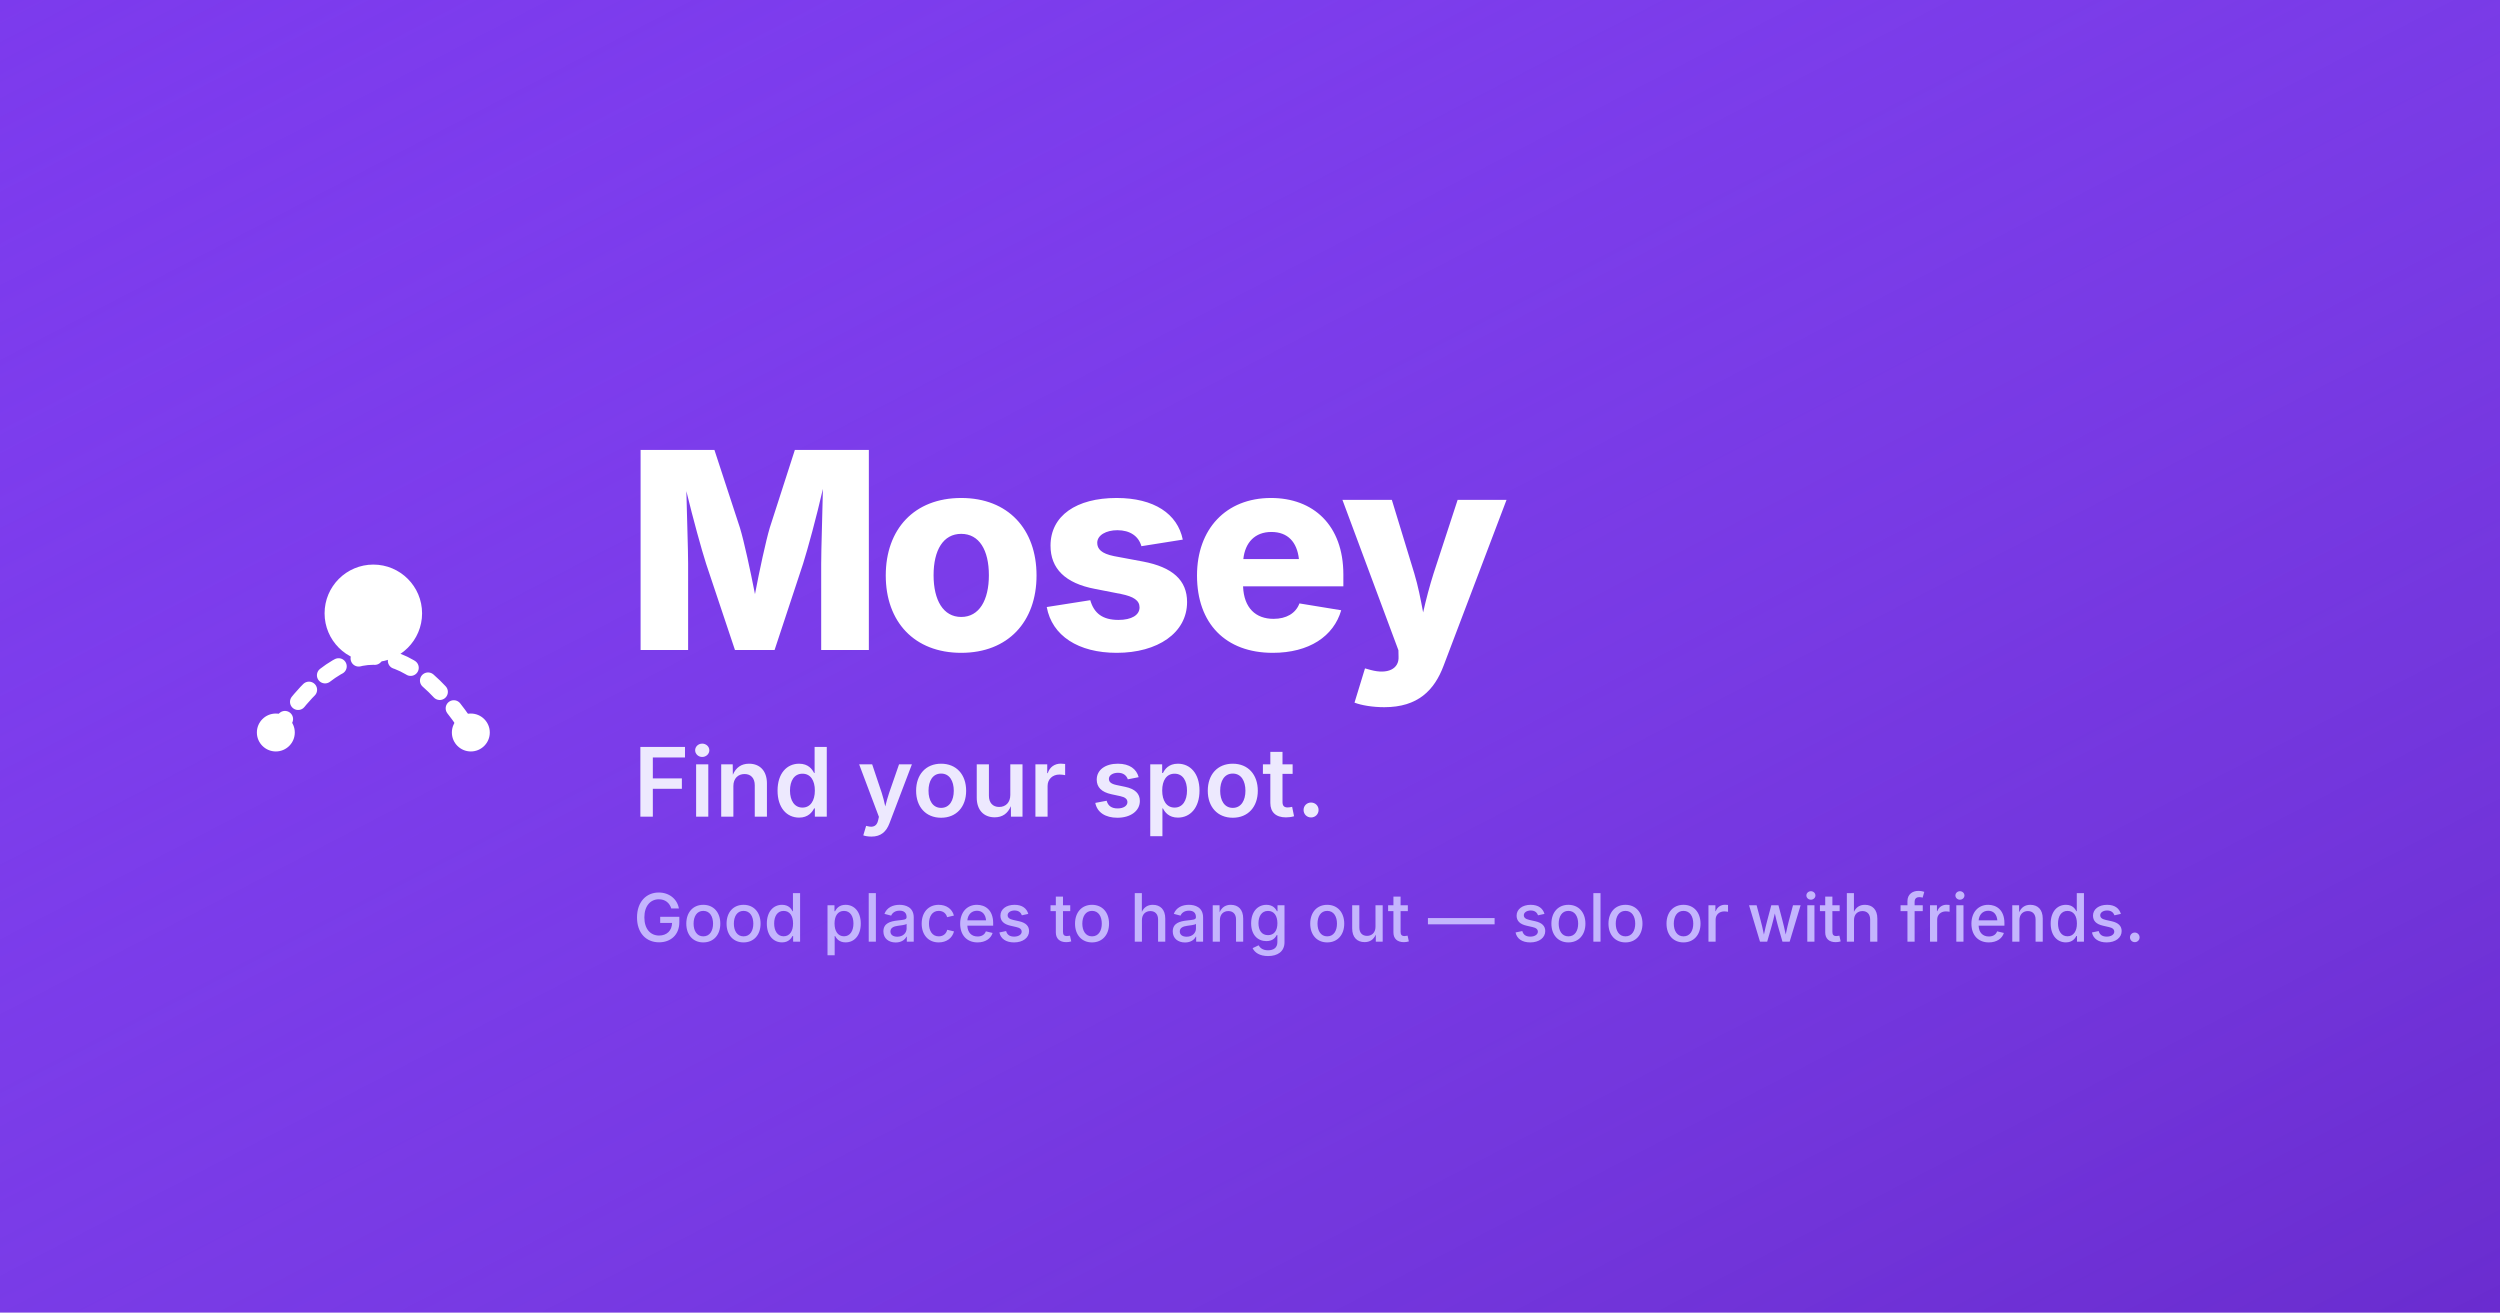
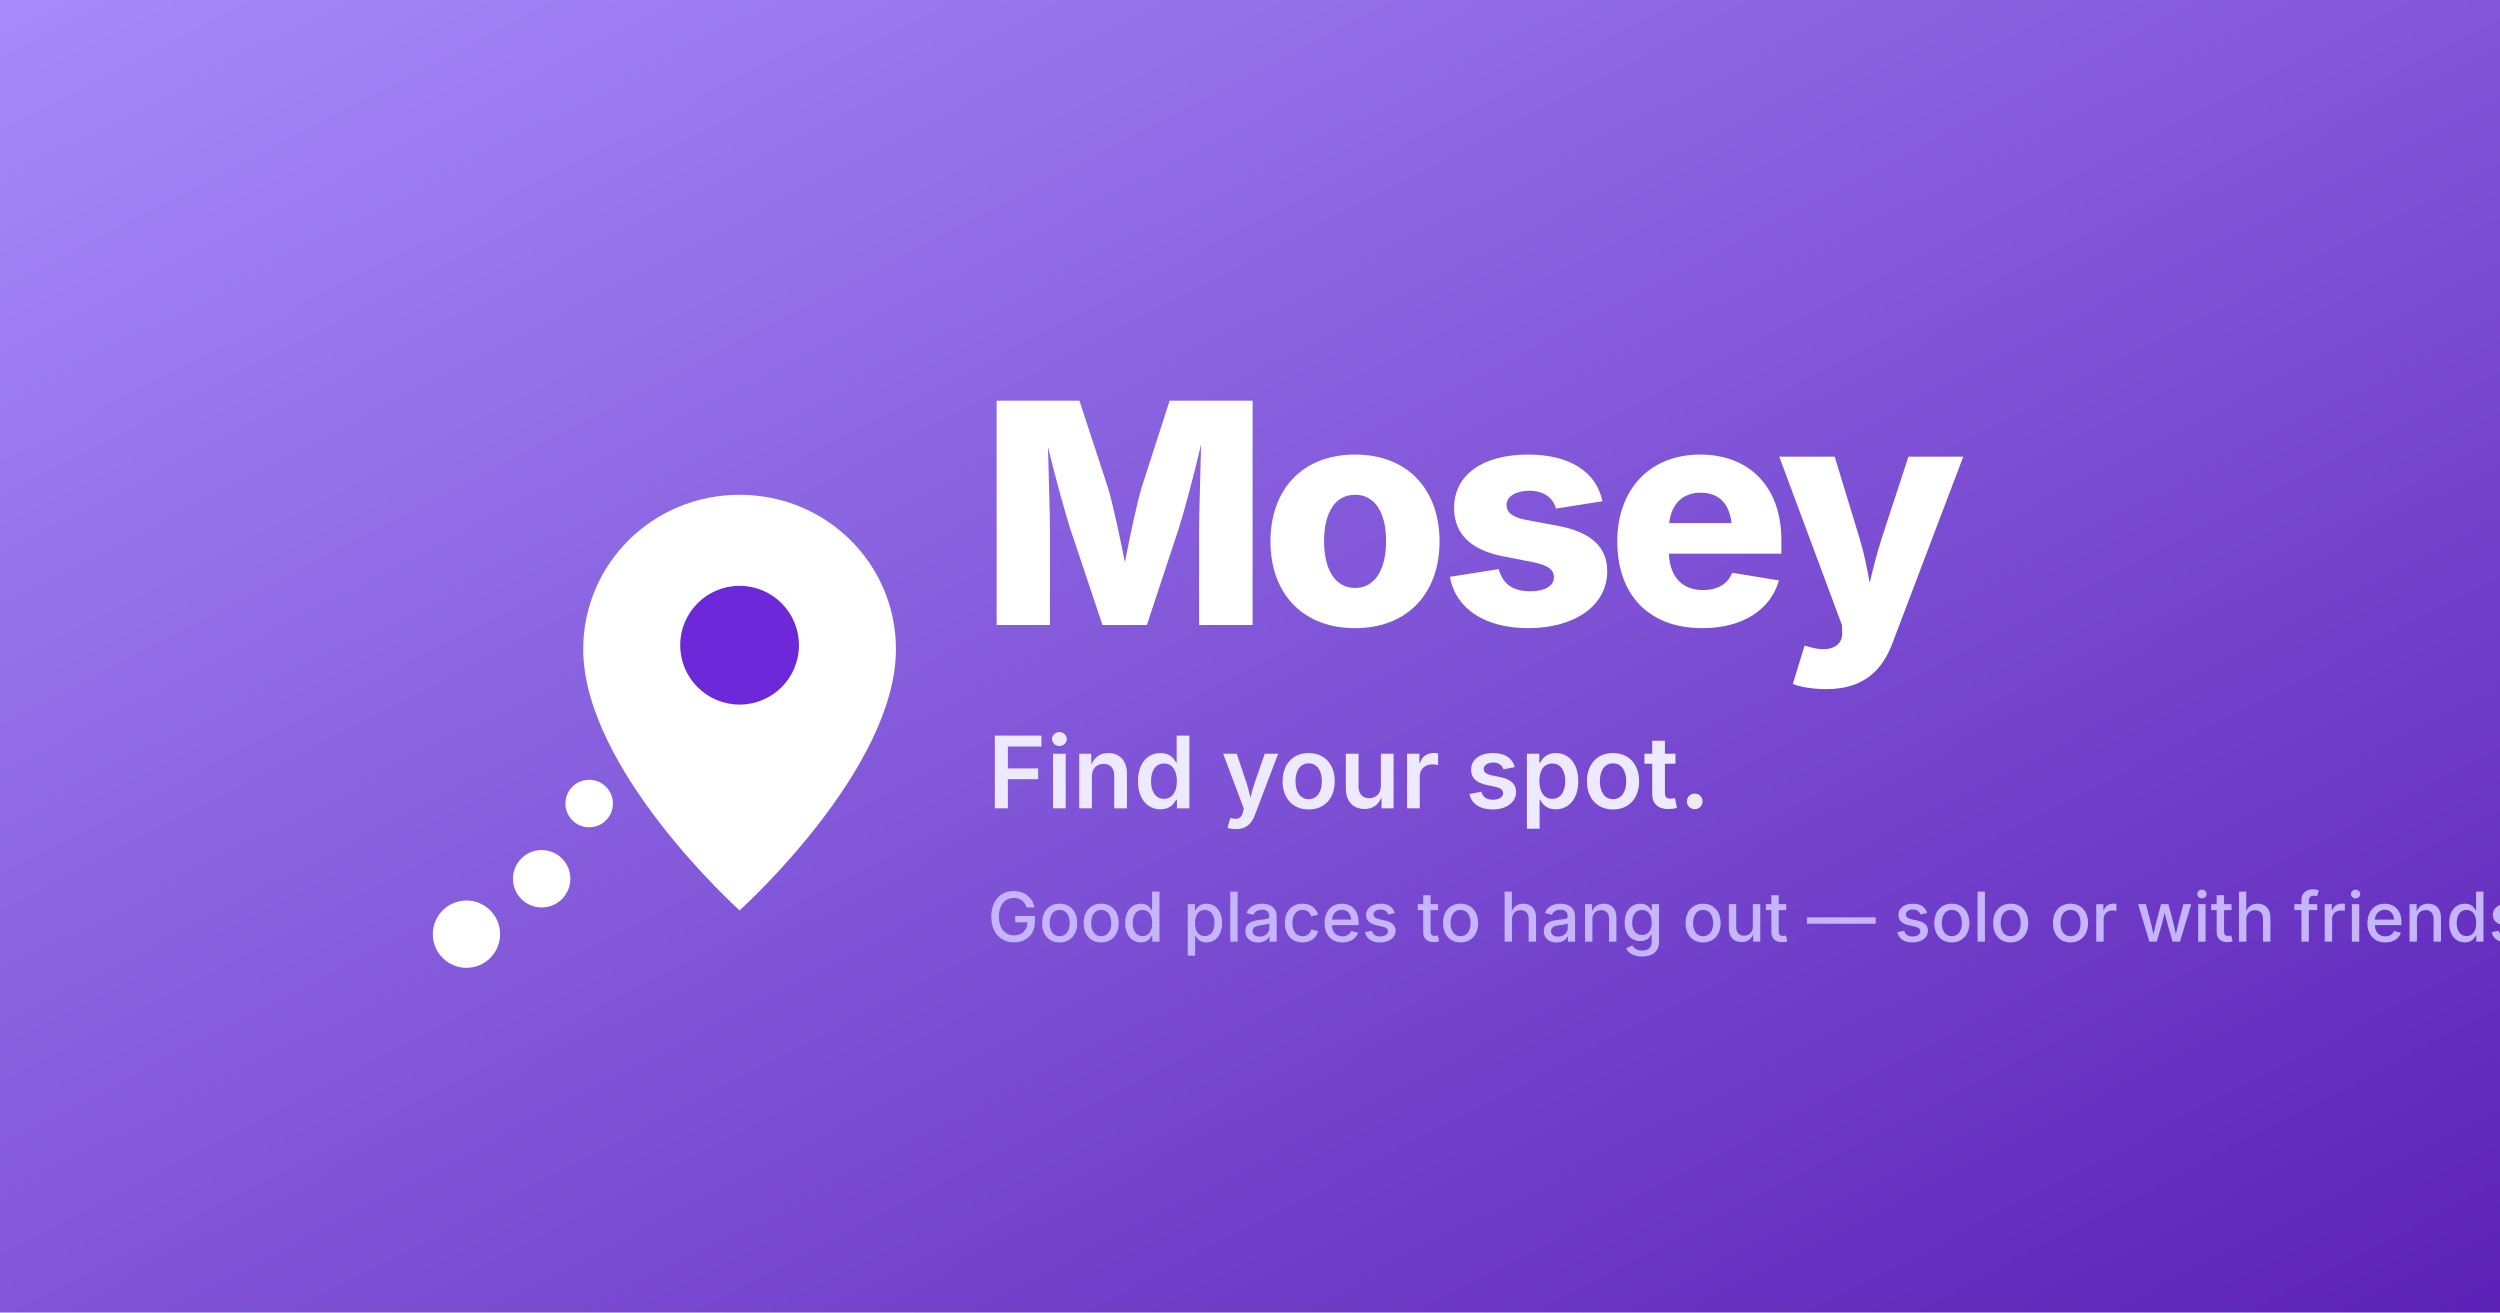
<svg xmlns="http://www.w3.org/2000/svg" viewBox="0 0 1200 630">
-   <rect width="1200" height="630" fill="#7c3aed" />
-   <rect width="1200" height="630" fill="url(#g)" />
  <defs>
-     <linearGradient id="g" x1="0" y1="0" x2="1" y2="1">
-       <stop offset="0" stop-color="#8b5cf6" stop-opacity="0.0" />
-       <stop offset="1" stop-color="#5b21b6" stop-opacity="0.55" />
+     <linearGradient id="bg" x1="0" y1="0" x2="1" y2="1">
+       <stop offset="0" stop-color="#a78bfa" />
+       <stop offset="1" stop-color="#5b21b6" />
    </linearGradient>
  </defs>
-   <g transform="translate(96 232) scale(2.6)">
-     <path d="M 14 46 Q 32 18 50 46" stroke="#FFFFFF" stroke-width="3" stroke-dasharray="3 4" stroke-linecap="round" fill="none" />
-     <circle cx="14" cy="46" r="3.5" fill="#FFFFFF" />
-     <circle cx="50" cy="46" r="3.5" fill="#FFFFFF" />
-     <circle cx="32" cy="24" r="9" fill="#FFFFFF" />
+   <rect width="1200" height="630" fill="url(#bg)" />
+   <g transform="translate(70 95) scale(0.95)">
+     <g fill="#ffffff">
+       <circle cx="162" cy="372" r="17" />
+       <circle cx="200" cy="344" r="14.5" />
+       <circle cx="224" cy="306" r="12" />
+       <circle cx="246" cy="272" r="10" />
+     </g>
+     <path d="M300 150 C 256 150 221 185 221 228 C 221 289 300 360 300 360 C 300 360 379 289 379 228 C 379 185 344 150 300 150 Z" fill="#ffffff" />
+     <circle cx="300" cy="226" r="30" fill="#6d28d9" />
  </g>
-   <text x="300" y="312" font-family="Plus Jakarta Sans, Inter, Arial, sans-serif" font-size="132" font-weight="800" fill="#FFFFFF" letter-spacing="-4">Mosey</text>
-   <text x="304" y="392" font-family="Plus Jakarta Sans, Inter, Arial, sans-serif" font-size="46" font-weight="600" fill="#EDE9FE">Find your spot.</text>
-   <text x="304" y="452" font-family="Plus Jakarta Sans, Inter, Arial, sans-serif" font-size="32" font-weight="500" fill="#C4B5FD">Good places to hang out — solo or with friends.</text>
+   <text x="470" y="300" font-family="Plus Jakarta Sans, Inter, Arial, sans-serif" font-size="148" font-weight="800" fill="#ffffff" letter-spacing="-5">Mosey</text>
+   <text x="474" y="388" font-family="Plus Jakarta Sans, Inter, Arial, sans-serif" font-size="48" font-weight="600" fill="#ede9fe">Find your spot.</text>
+   <text x="474" y="452" font-family="Plus Jakarta Sans, Inter, Arial, sans-serif" font-size="33" font-weight="500" fill="#c4b5fd">Good places to hang out — solo or with friends.</text>
</svg>
